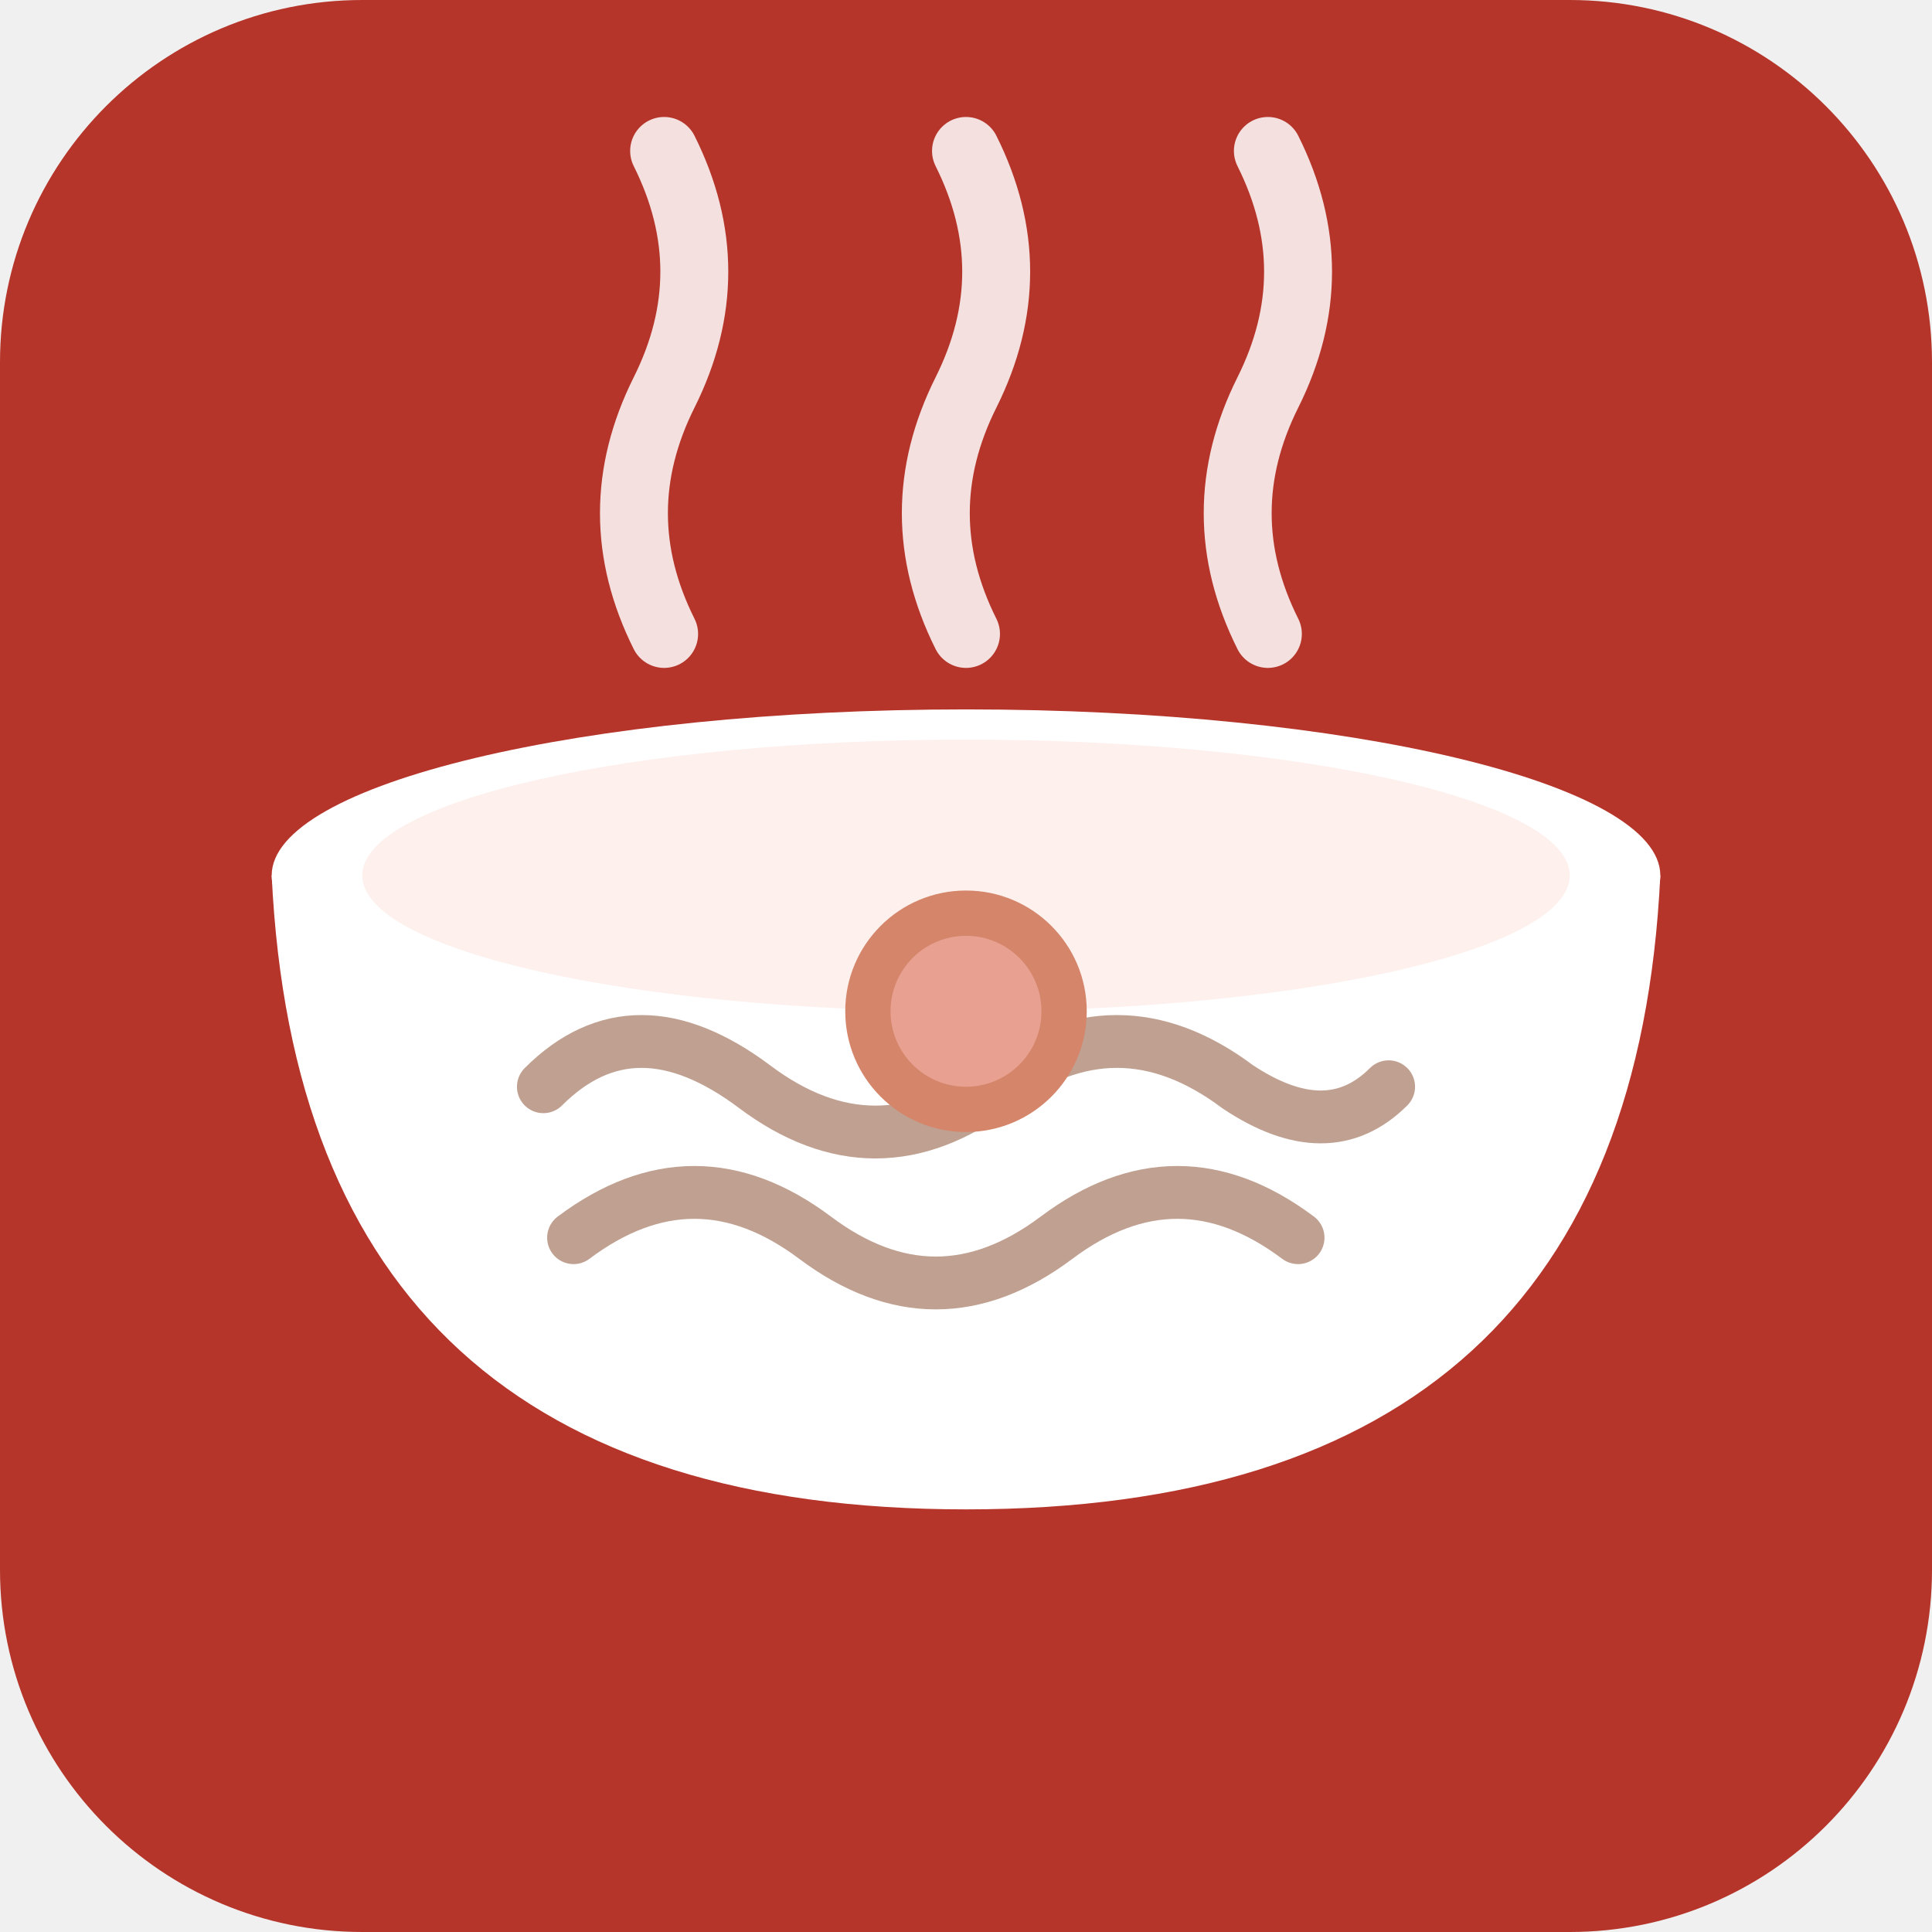
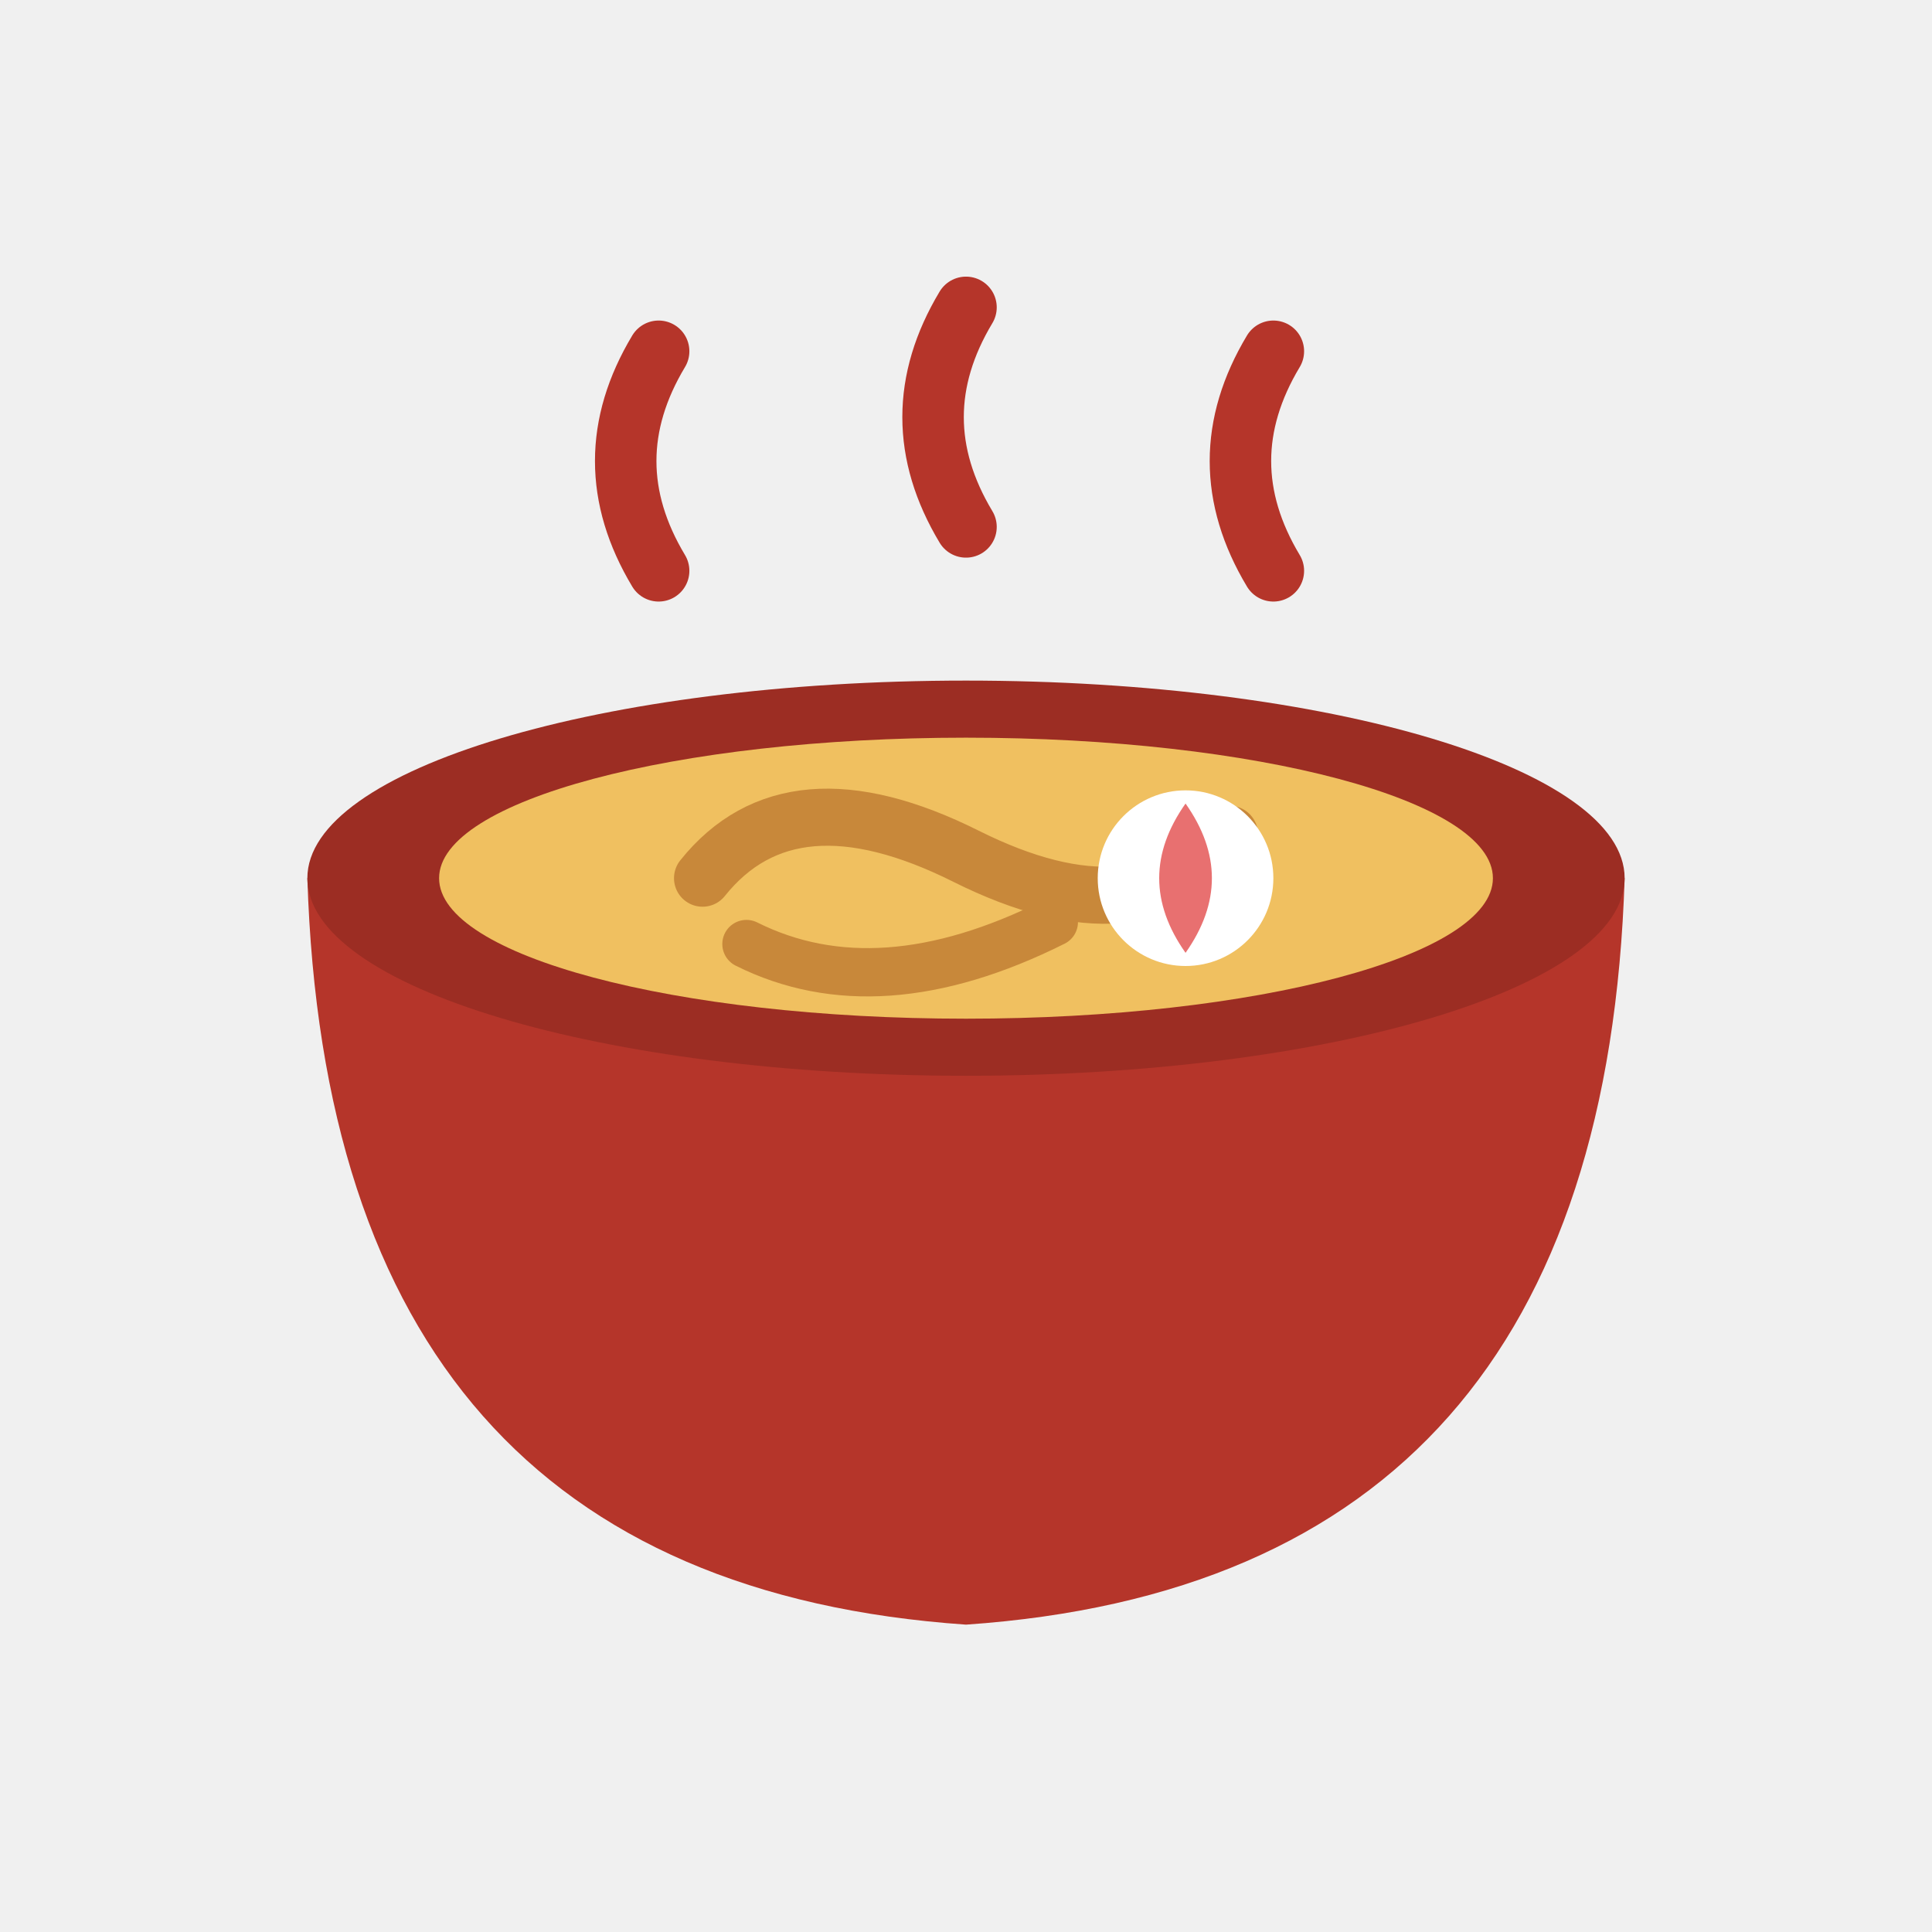
- <svg xmlns="http://www.w3.org/2000/svg" viewBox="0 0 128 128">
-   <rect width="128" height="128" rx="24" fill="#b5352a" />
-   <path d="M44 42 Q40 34 44 26 Q48 18 44 10" stroke="white" stroke-width="4.5" stroke-linecap="round" fill="none" opacity="0.85" />
-   <path d="M64 42 Q60 34 64 26 Q68 18 64 10" stroke="white" stroke-width="4.5" stroke-linecap="round" fill="none" opacity="0.85" />
-   <path d="M84 42 Q80 34 84 26 Q88 18 84 10" stroke="white" stroke-width="4.5" stroke-linecap="round" fill="none" opacity="0.85" />
-   <ellipse cx="64" cy="58" rx="46" ry="11" fill="white" />
-   <path d="M18 58 Q20 100 64 100 Q108 100 110 58 Z" fill="white" />
-   <ellipse cx="64" cy="58" rx="40" ry="9" fill="#fdf0ed" />
-   <path d="M36 72 Q42 66 50 72 Q58 78 66 72 Q74 66 82 72 Q88 76 92 72" stroke="#c0a090" stroke-width="3.5" stroke-linecap="round" fill="none" />
-   <path d="M38 82 Q46 76 54 82 Q62 88 70 82 Q78 76 86 82" stroke="#c0a090" stroke-width="3.5" stroke-linecap="round" fill="none" />
-   <circle cx="64" cy="67" r="8" fill="#d4856a" />
-   <circle cx="64" cy="67" r="5" fill="#e8a090" />
+ <svg xmlns="http://www.w3.org/2000/svg" viewBox="0 0 44 44" width="44" height="44" fill="none">
+   <path d="M15 13 Q13.5 10.5 15 8" stroke="#b5352a" stroke-width="1.4" stroke-linecap="round" />
+   <path d="M22 12 Q20.5 9.5 22 7" stroke="#b5352a" stroke-width="1.4" stroke-linecap="round" />
+   <path d="M29 13 Q27.5 10.5 29 8" stroke="#b5352a" stroke-width="1.4" stroke-linecap="round" />
+   <path d="M7 20 Q7.5 36 22 37 Q36.5 36 37 20 Z" fill="#b5352a" />
+   <ellipse cx="22" cy="20" rx="15" ry="4.5" fill="#9c2d23" />
+   <ellipse cx="22" cy="20" rx="12" ry="3.2" fill="#f0c060" />
+   <path d="M16 20 Q18 17.5 22 19.5 Q26 21.5 28 19" stroke="#c8883a" stroke-width="1.3" fill="none" stroke-linecap="round" />
+   <path d="M17 21.5 Q20 23 24 21" stroke="#c8883a" stroke-width="1.1" fill="none" stroke-linecap="round" />
+   <circle cx="27" cy="20" r="2" fill="#fff" />
+   <path d="M27 18.3 Q28.2 20 27 21.7 Q25.8 20 27 18.3" fill="#e87070" />
</svg>
